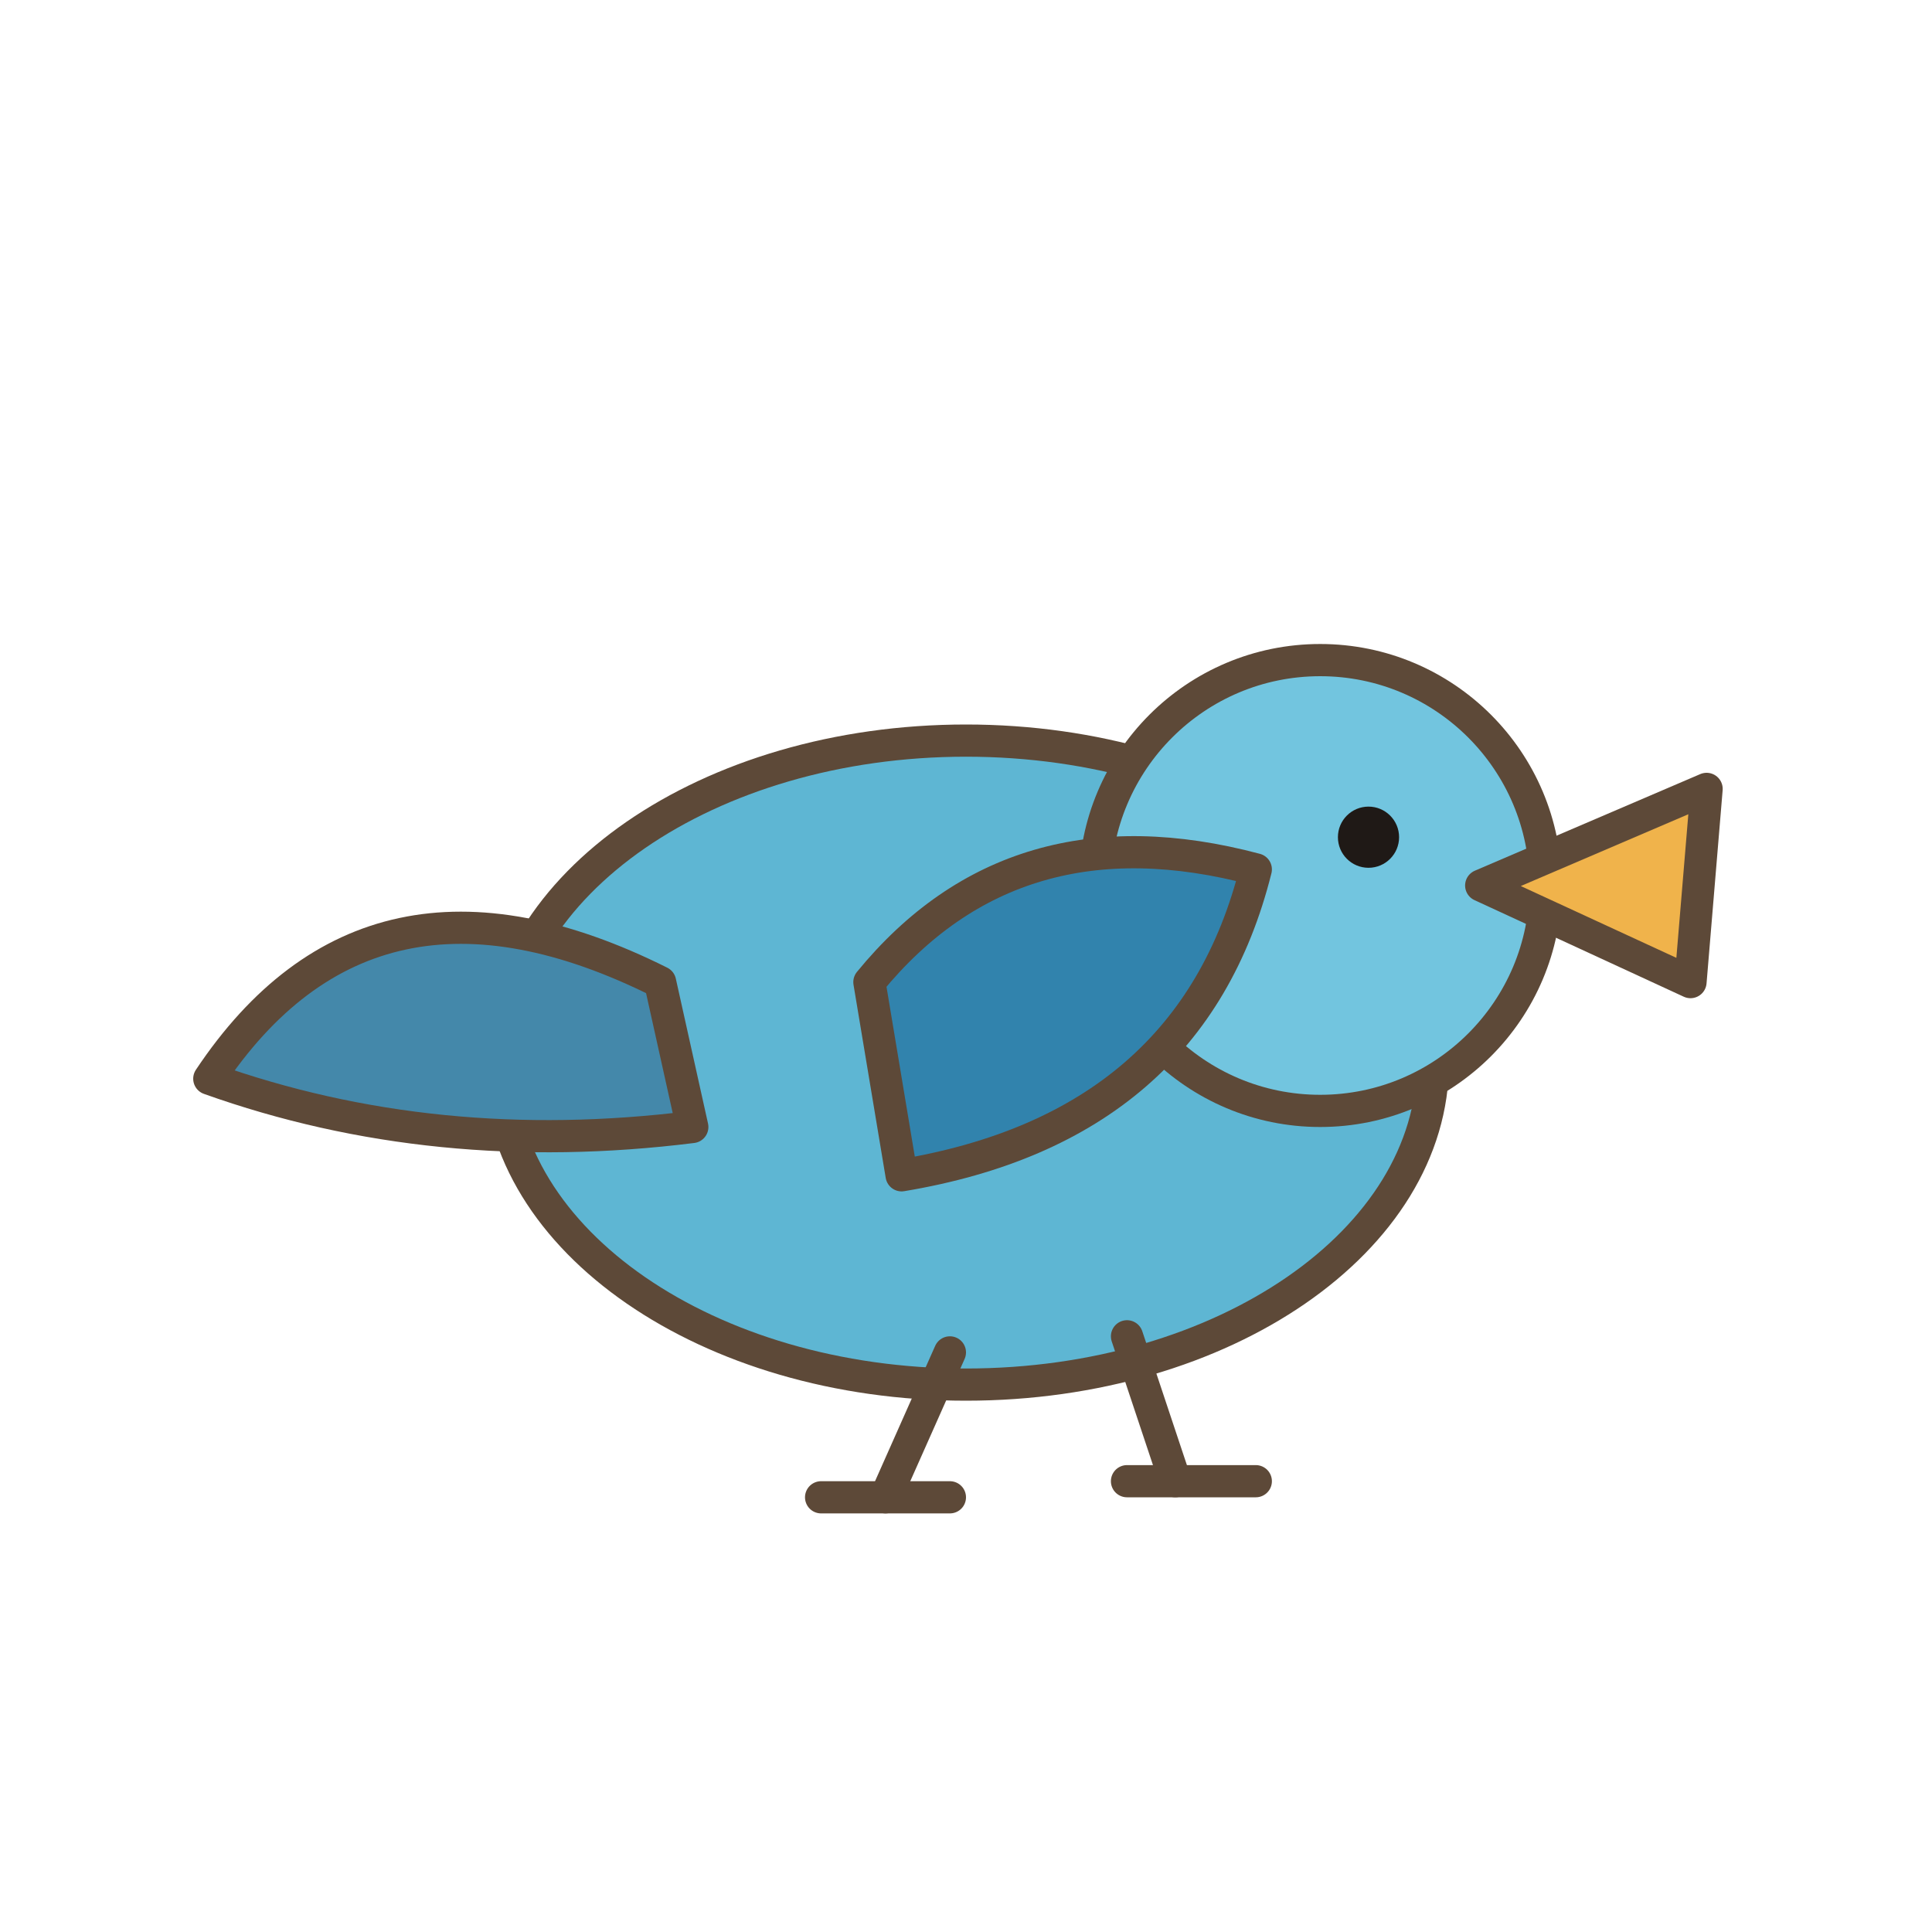
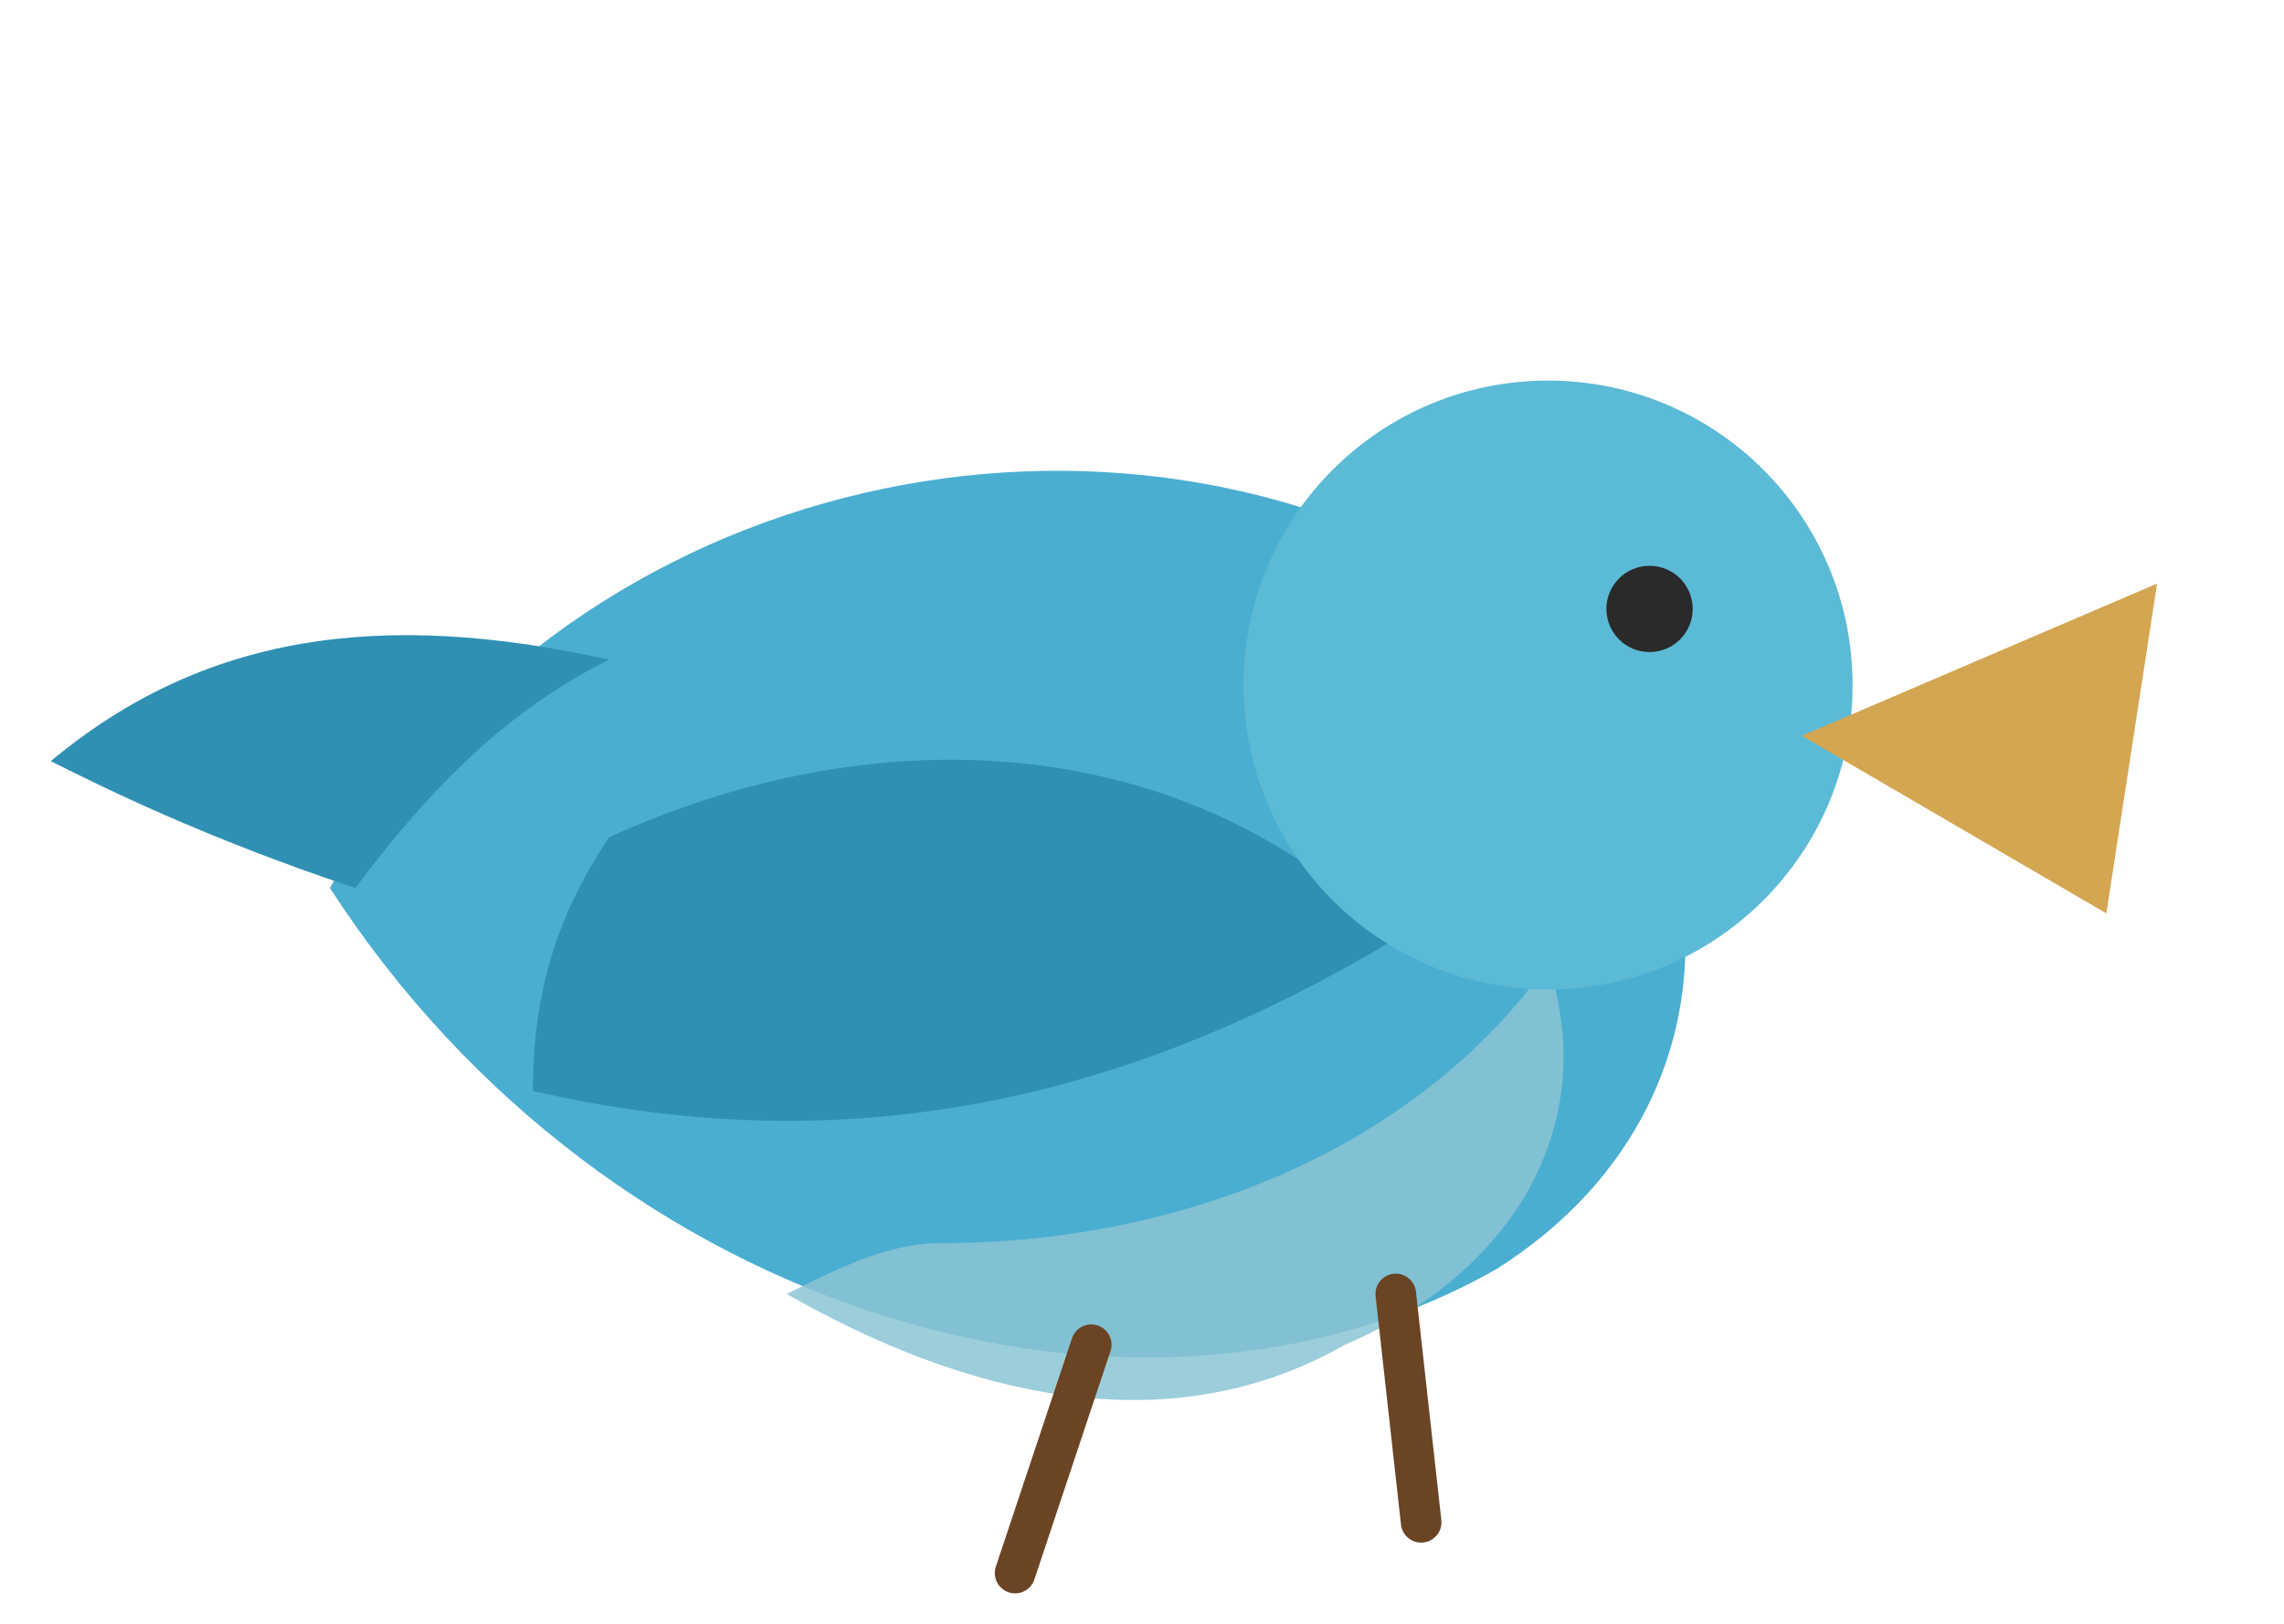
- <svg xmlns="http://www.w3.org/2000/svg" width="100%" viewBox="0 0 120 120">
-   <g stroke="#5d4938" stroke-width="2" stroke-linecap="round" stroke-linejoin="round">
-     <ellipse cx="60" cy="66" rx="29" ry="20" fill="#5eb6d3" />
-     <circle cx="82" cy="55" r="14" fill="#72c5df" />
-     <path d="M92 55l14-6-1 12Z" fill="#f0b34b" />
-     <path d="M41 61q-18-9-28 6q14 5 30 3Z" fill="#4488aa" />
-     <path d="M54 61q9-11 24-7q-4 16-22 19Z" fill="#3183ad" />
-     <circle cx="85" cy="52" r="1.9" fill="#1f1916" stroke="none" />
-     <path d="M59 84l-4 9M70 83l3 9" fill="none" />
-     <path d="M51 93h8M70 92h8" fill="none" />
-   </g>
+ <svg xmlns="http://www.w3.org/2000/svg" width="90" height="64" viewBox="0 0 90 64">
+   <path d="M13 35C22 19 43 14 58 23C68 29 70 43 59 50C45 58 24 52 13 35Z" fill="#4aaed1" />
+   <path d="M24 33C35 28 47 29 55 37C45 43 34 46 21 43C21 39 22 36 24 33Z" fill="#2f90b4" />
+   <path d="M37 49C47 49 56 45 61 38C63 44 60 50 53 53C46 57 38 55 31 51C33 50 35 49 37 49Z" fill="#8bc4d4" opacity="0.85" />
+   <circle cx="61" cy="27" r="12" fill="#5bbad6" />
+   <circle cx="65" cy="24" r="1.7" fill="#2a2a2a" />
+   <path d="M71 29L85 23L83 36Z" fill="#d4a652" />
+   <path d="M14 35C8 33 4 31 2 30C8 25 15 24 24 26C20 28 17 31 14 35Z" fill="#2f90b4" />
+   <line x1="43" y1="53" x2="40" y2="62" stroke="#6b4423" stroke-width="1.6" stroke-linecap="round" />
+   <line x1="55" y1="51" x2="56" y2="60" stroke="#6b4423" stroke-width="1.6" stroke-linecap="round" />
</svg>
